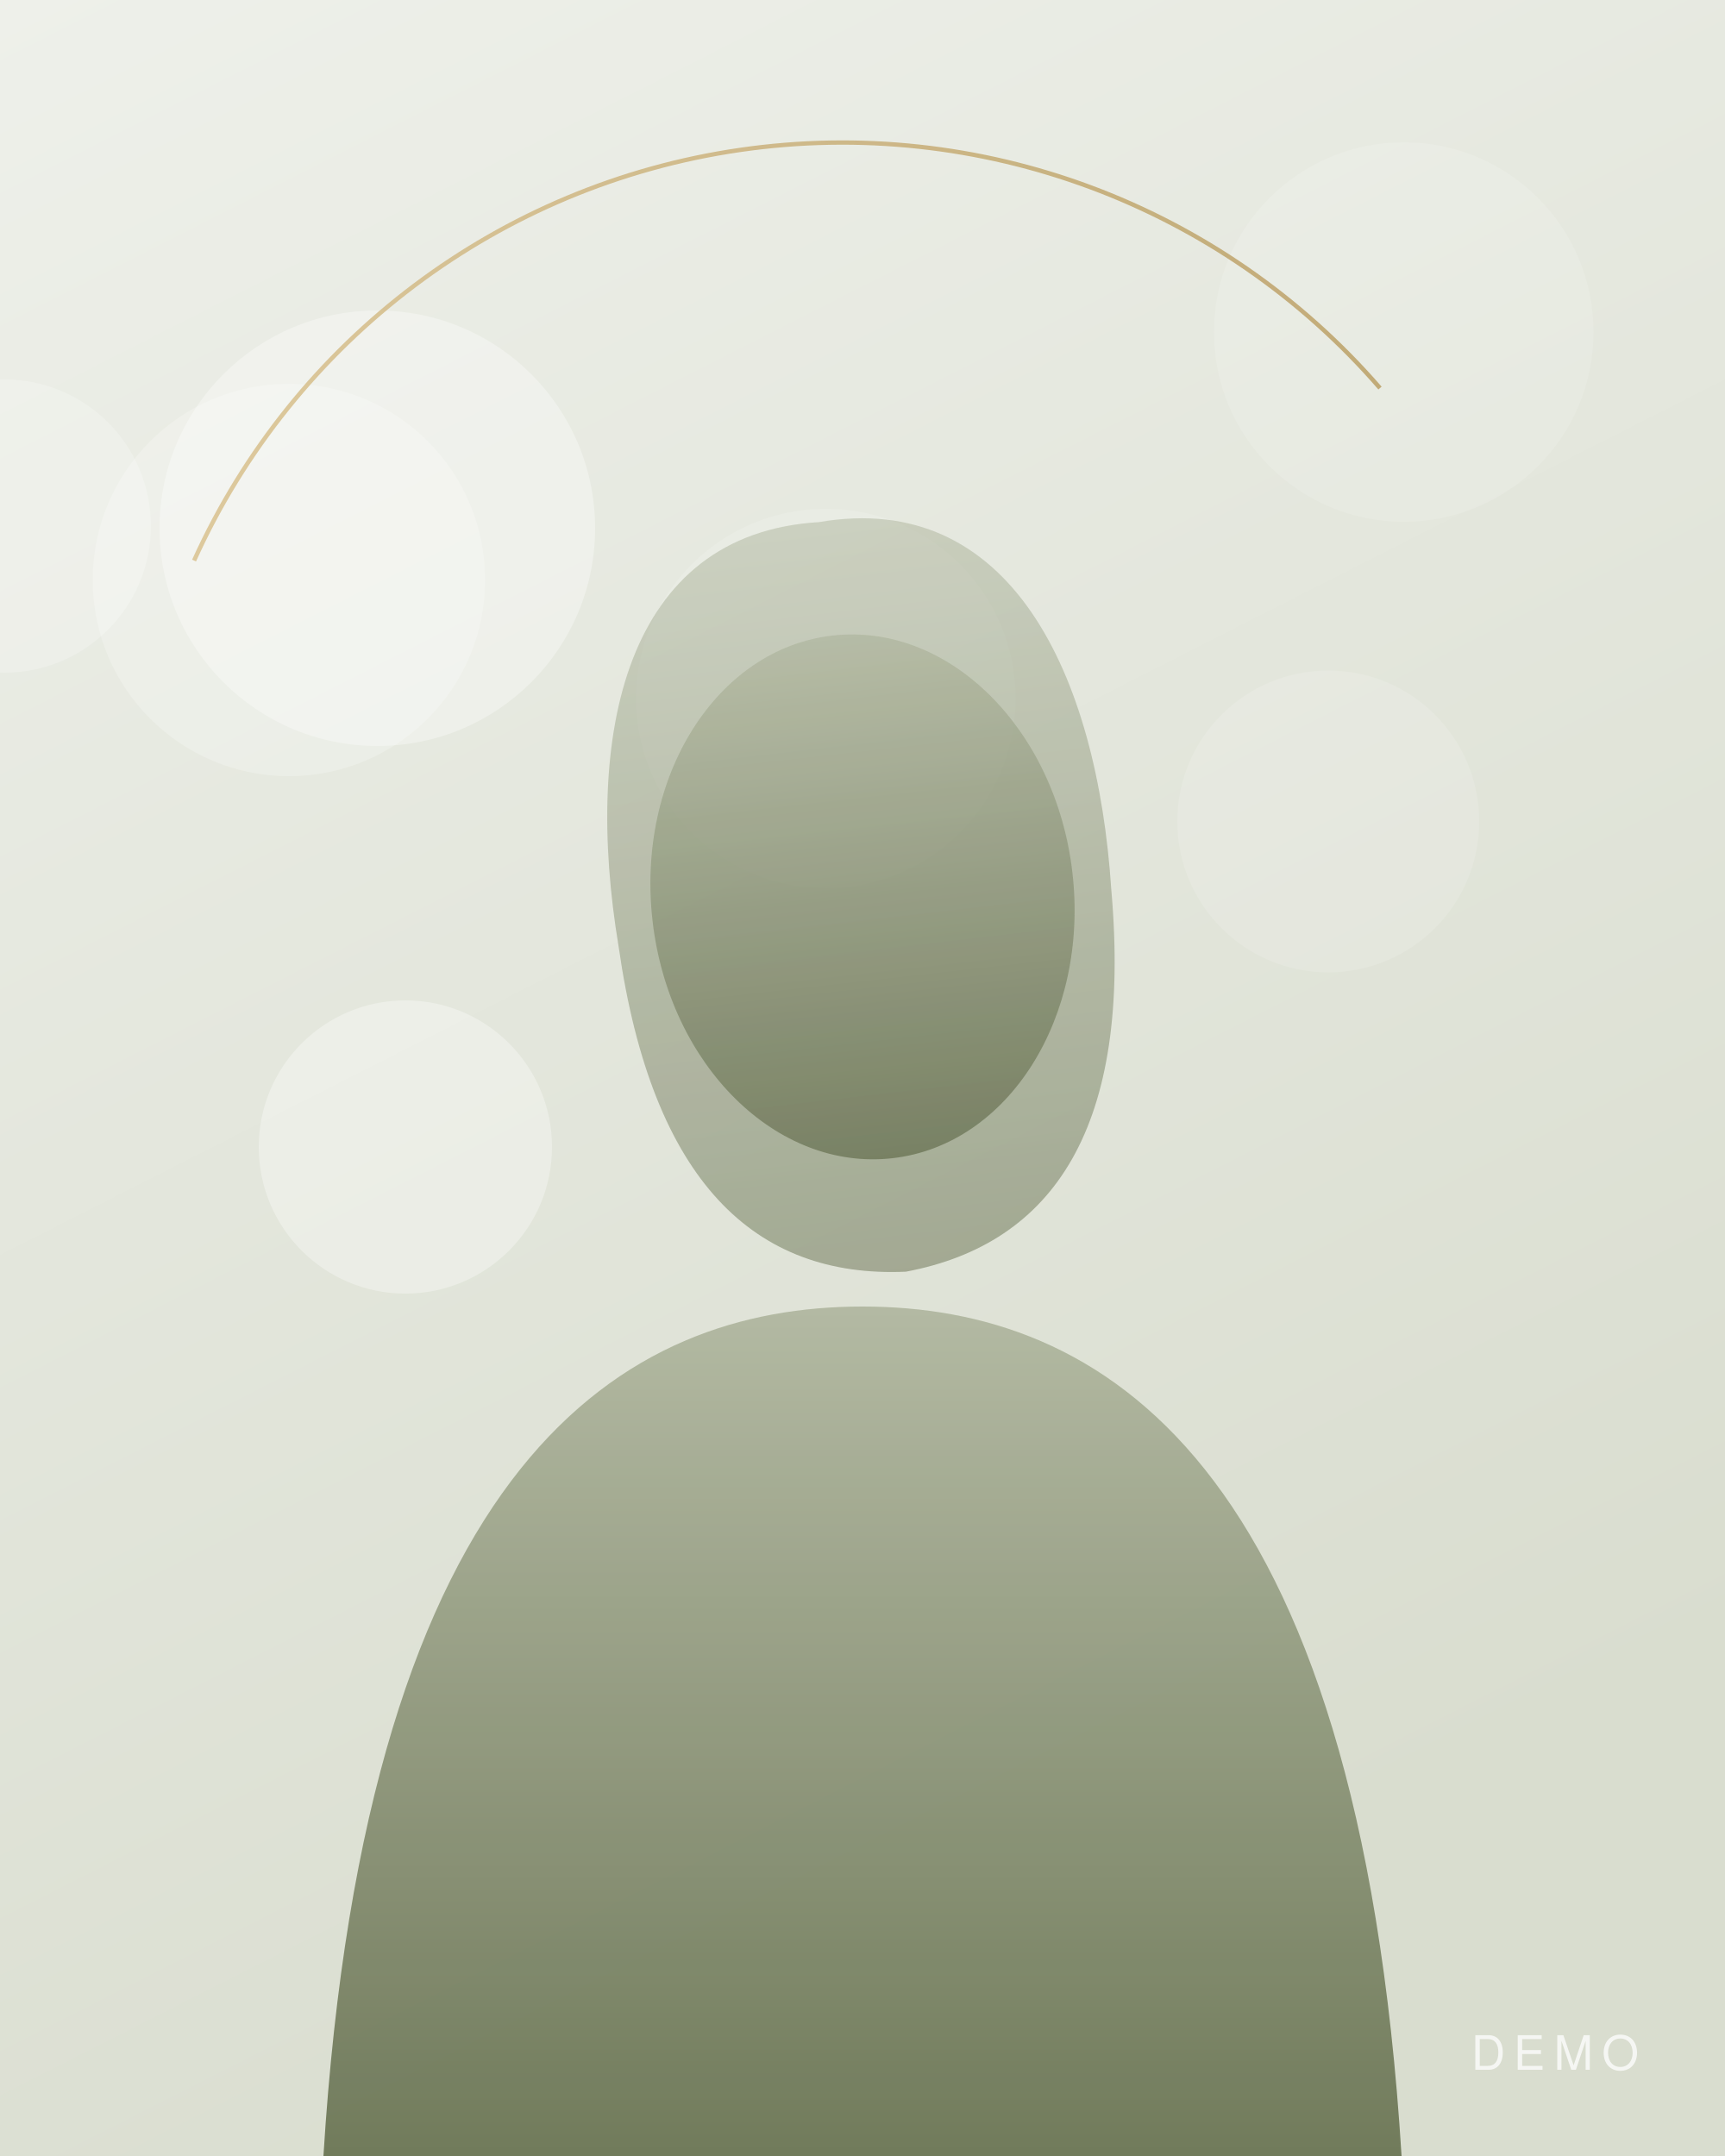
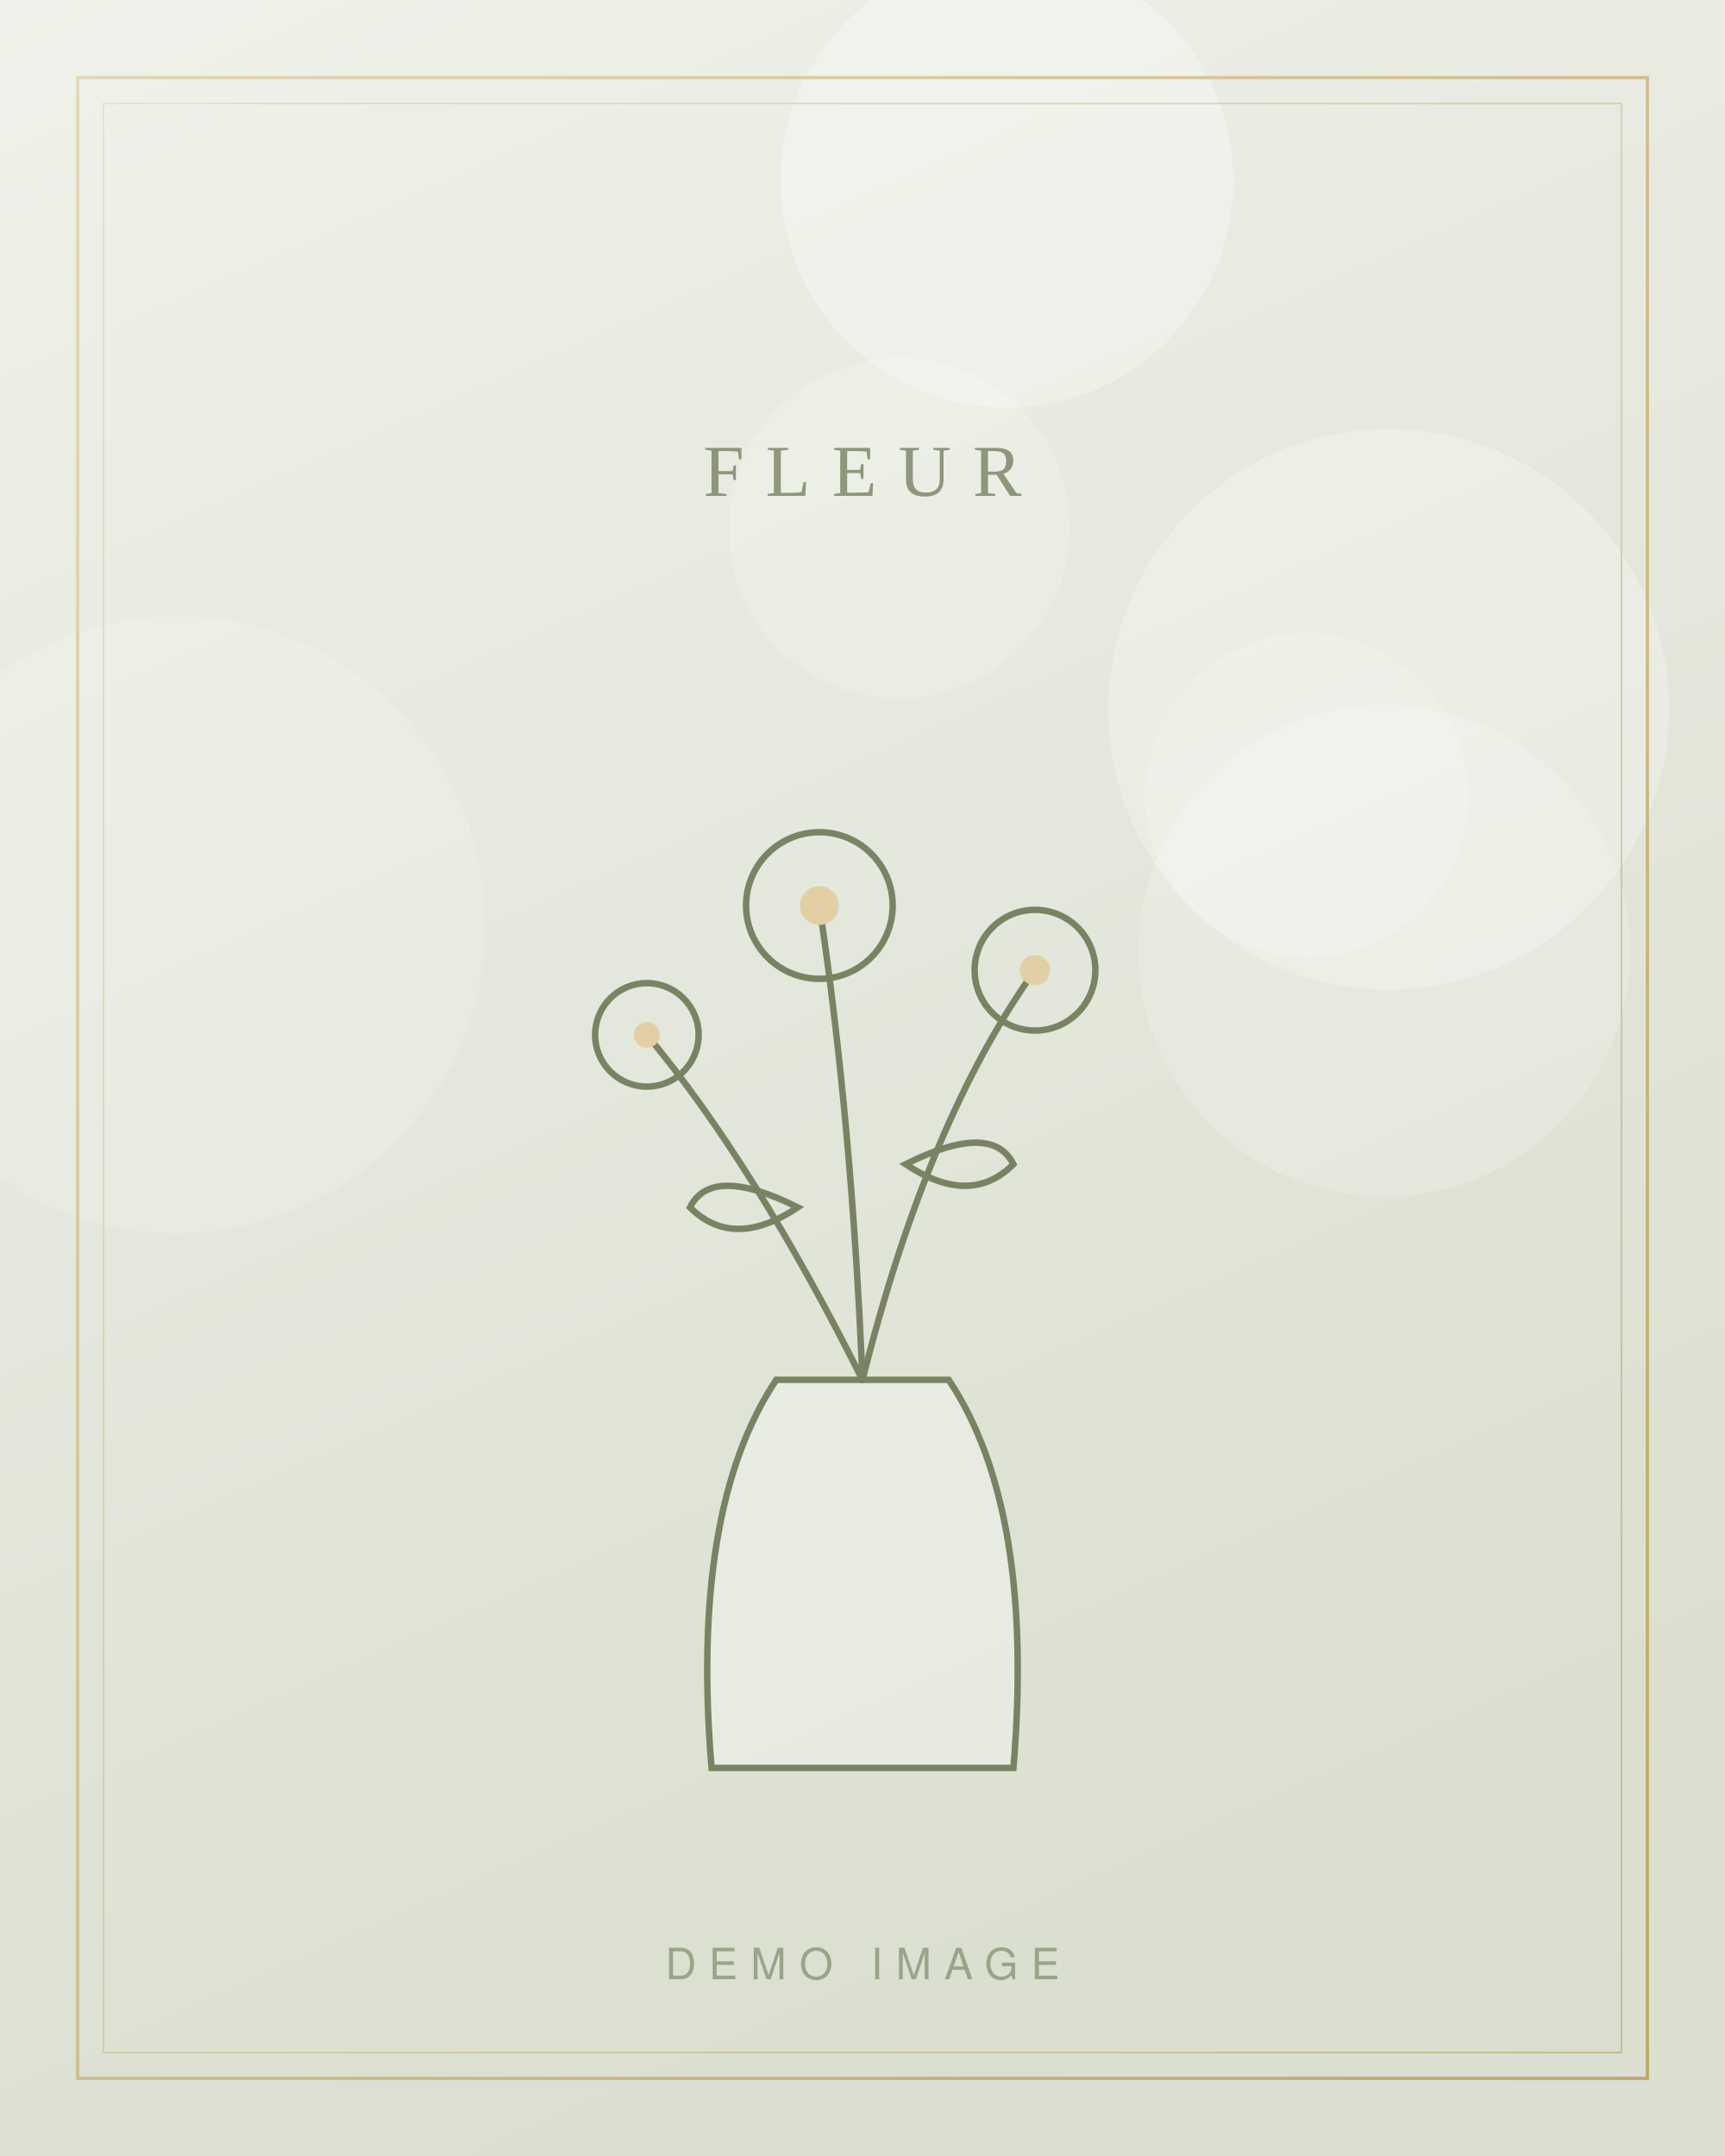
<svg xmlns="http://www.w3.org/2000/svg" viewBox="0 0 800 1000" width="800" height="1000">
  <defs>
-     <linearGradient id="bg" x1="0" y1="0" x2="0.4" y2="1">
-       <stop offset="0" stop-color="#EEF0EA" />
-       <stop offset="1" stop-color="#D9DDCF" />
+     <linearGradient id="bg" x1="0" y1="0" x2="0.35" y2="1">
+       <stop offset="0" stop-color="#F0F1EA" />
+       <stop offset="1" stop-color="#DADFCF" />
    </linearGradient>
-     <linearGradient id="fig" x1="0" y1="0" x2="0" y2="1">
-       <stop offset="0" stop-color="#AEB59D" />
-       <stop offset="1" stop-color="#66704F" />
-     </linearGradient>
-     <linearGradient id="gold" x1="0" y1="0" x2="1" y2="0">
-       <stop offset="0" stop-color="#D7BE88" />
-       <stop offset="1" stop-color="#B89B5E" />
+     <linearGradient id="gold" x1="0" y1="0" x2="1" y2="1">
+       <stop offset="0" stop-color="#E2CFA6" />
+       <stop offset="1" stop-color="#B99755" />
    </linearGradient>
  </defs>
  <rect width="800" height="1000" fill="url(#bg)" />
-   <circle cx="2" cy="244" r="68" fill="#FFFFFF" opacity="0.21" />
-   <circle cx="651" cy="154" r="88" fill="#FFFFFF" opacity="0.13" />
-   <circle cx="134" cy="269" r="91" fill="#FFFFFF" opacity="0.22" />
-   <circle cx="175" cy="245" r="101" fill="#FFFFFF" opacity="0.32" />
-   <circle cx="383" cy="324" r="88" fill="#FFFFFF" opacity="0.13" />
-   <circle cx="616" cy="381" r="70" fill="#FFFFFF" opacity="0.13" />
-   <circle cx="188" cy="532" r="68" fill="#FFFFFF" opacity="0.32" />
-   <g transform="rotate(-6.6 400 416)" opacity="0.92">
-     <path d="M400 241 C 490 236, 520 326, 515 426 C 512 536, 470 586, 400 591 C 330 586, 288 536, 285 426 C 280 326, 310 236, 400 241 Z" fill="url(#fig)" opacity="0.55" />
-     <ellipse cx="400" cy="416" rx="98" ry="122" fill="url(#fig)" opacity="0.85" />
+   <circle cx="82" cy="429" r="143" fill="#FFFFFF" opacity="0.15" />
+   <circle cx="642" cy="441" r="114" fill="#FFFFFF" opacity="0.17" />
+   <circle cx="417" cy="245" r="79" fill="#FFFFFF" opacity="0.18" />
+   <circle cx="644" cy="329" r="130" fill="#FFFFFF" opacity="0.25" />
+   <circle cx="606" cy="369" r="75" fill="#FFFFFF" opacity="0.13" />
+   <circle cx="467" cy="84" r="105" fill="#FFFFFF" opacity="0.26" />
+   <rect x="36" y="36" width="728" height="928" fill="none" stroke="url(#gold)" stroke-width="1.5" opacity="0.8" />
+   <rect x="48" y="48" width="704" height="904" fill="none" stroke="url(#gold)" stroke-width="0.8" opacity="0.5" />
+   <g stroke="#66724F" stroke-width="3" fill="none" stroke-linecap="round" opacity="0.85">
+     <path d="M330 820 Q 320 700 360 640 L440 640 Q 480 700 470 820 Z" fill="#FFFFFF" fill-opacity="0.35" />
+     <path d="M400 640 Q 395 520 380 420" />
+     <path d="M400 640 Q 430 520 480 450" />
+     <path d="M400 640 Q 350 540 300 480" />
+     <path d="M380 420 m -34 0 a 34 34 0 1 0 68 0 a 34 34 0 1 0 -68 0" />
+     <path d="M480 450 m -28 0 a 28 28 0 1 0 56 0 a 28 28 0 1 0 -56 0" />
+     <path d="M300 480 m -24 0 a 24 24 0 1 0 48 0 a 24 24 0 1 0 -48 0" />
+     <path d="M420 540 Q 460 520 470 540 Q 450 560 420 540 Z" />
+     <path d="M370 560 Q 330 540 320 560 Q 340 580 370 560 Z" />
  </g>
-   <path d="M150 1000 C 170 676, 290 606, 400 606 C 510 606, 630 676, 650 1000 Z" fill="url(#fig)" opacity="0.9" />
-   <path d="M90 260 A 330 330 0 0 1 640 180" stroke="url(#gold)" stroke-width="2" fill="none" opacity="0.8" />
-   <text x="760" y="960" text-anchor="end" font-family="Helvetica, Arial, sans-serif" font-size="22" letter-spacing="4" fill="#FFFFFF" opacity="0.75">DEMO</text>
+   <circle cx="380" cy="420" r="9" fill="#E2CFA6" />
+   <circle cx="480" cy="450" r="7" fill="#E2CFA6" />
+   <circle cx="300" cy="480" r="6" fill="#E2CFA6" />
+   <text x="400" y="230" text-anchor="middle" font-family="Cormorant Garamond, 'Times New Roman', Georgia, serif" font-size="34" letter-spacing="10" fill="#66724F" opacity="0.7">FLEUR</text>
+   <text x="400" y="918" text-anchor="middle" font-family="Helvetica, Arial, sans-serif" font-size="20" letter-spacing="6" fill="#66724F" opacity="0.55">DEMO IMAGE</text>
</svg>
